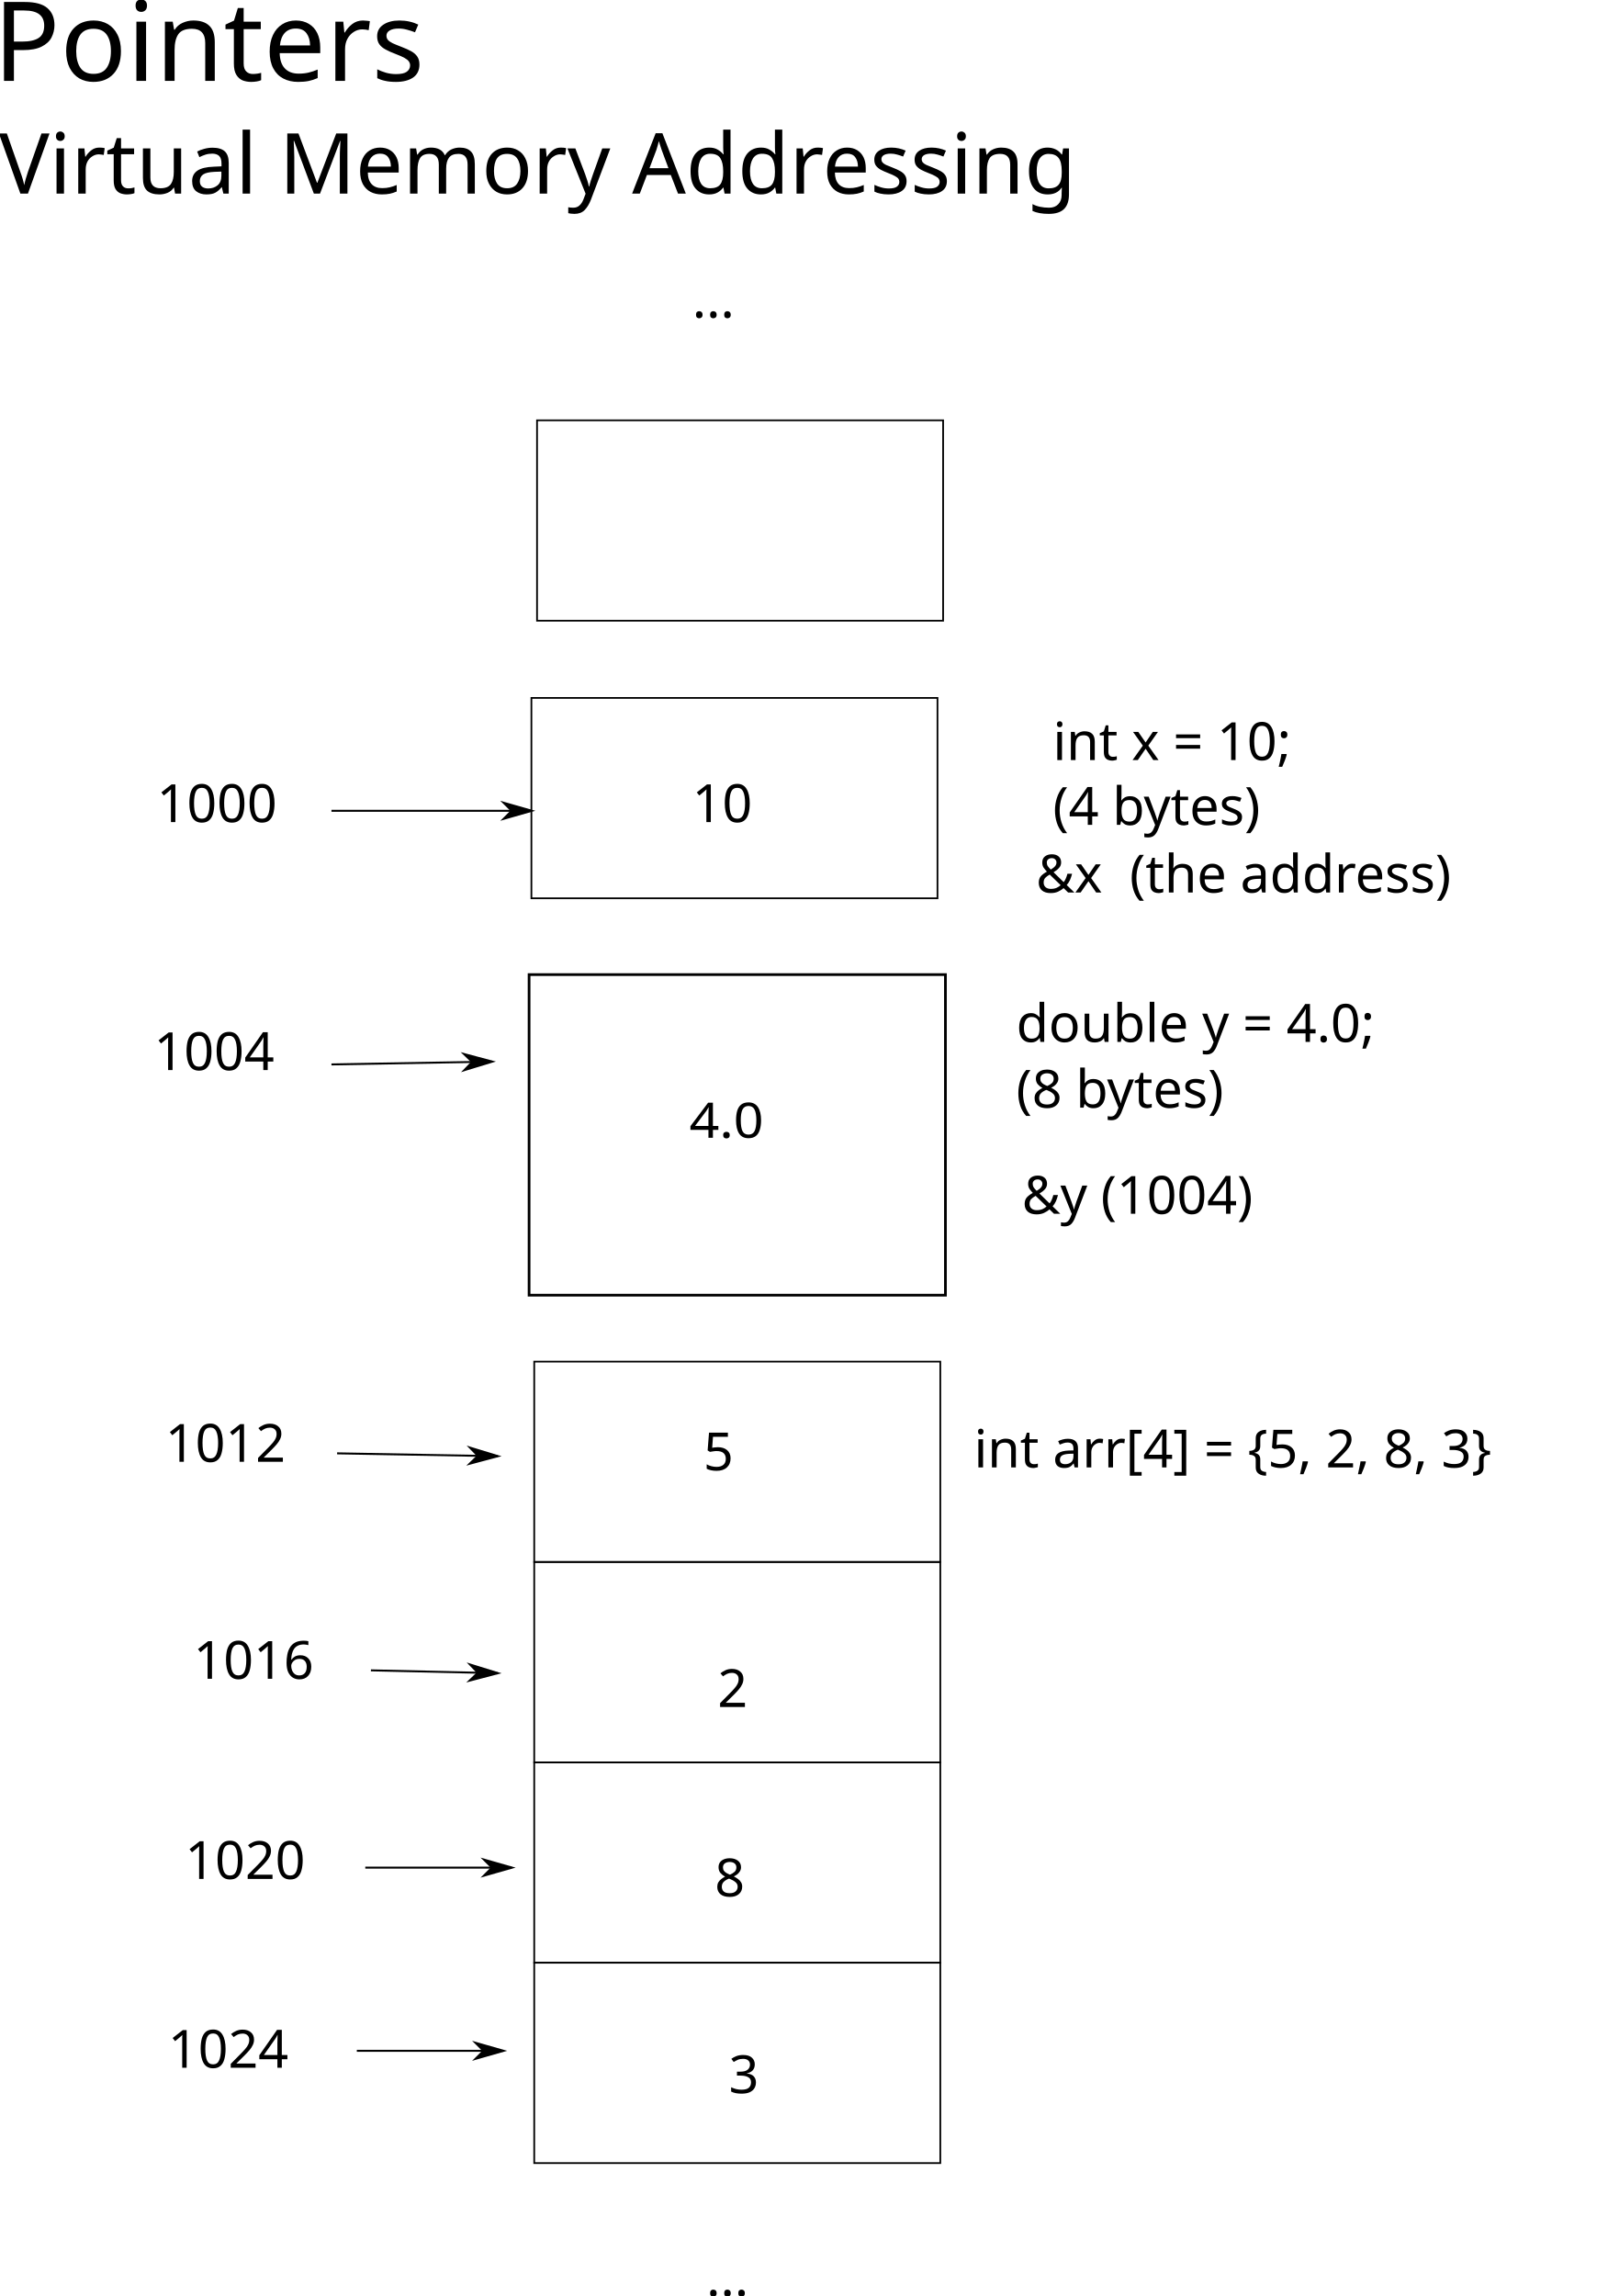
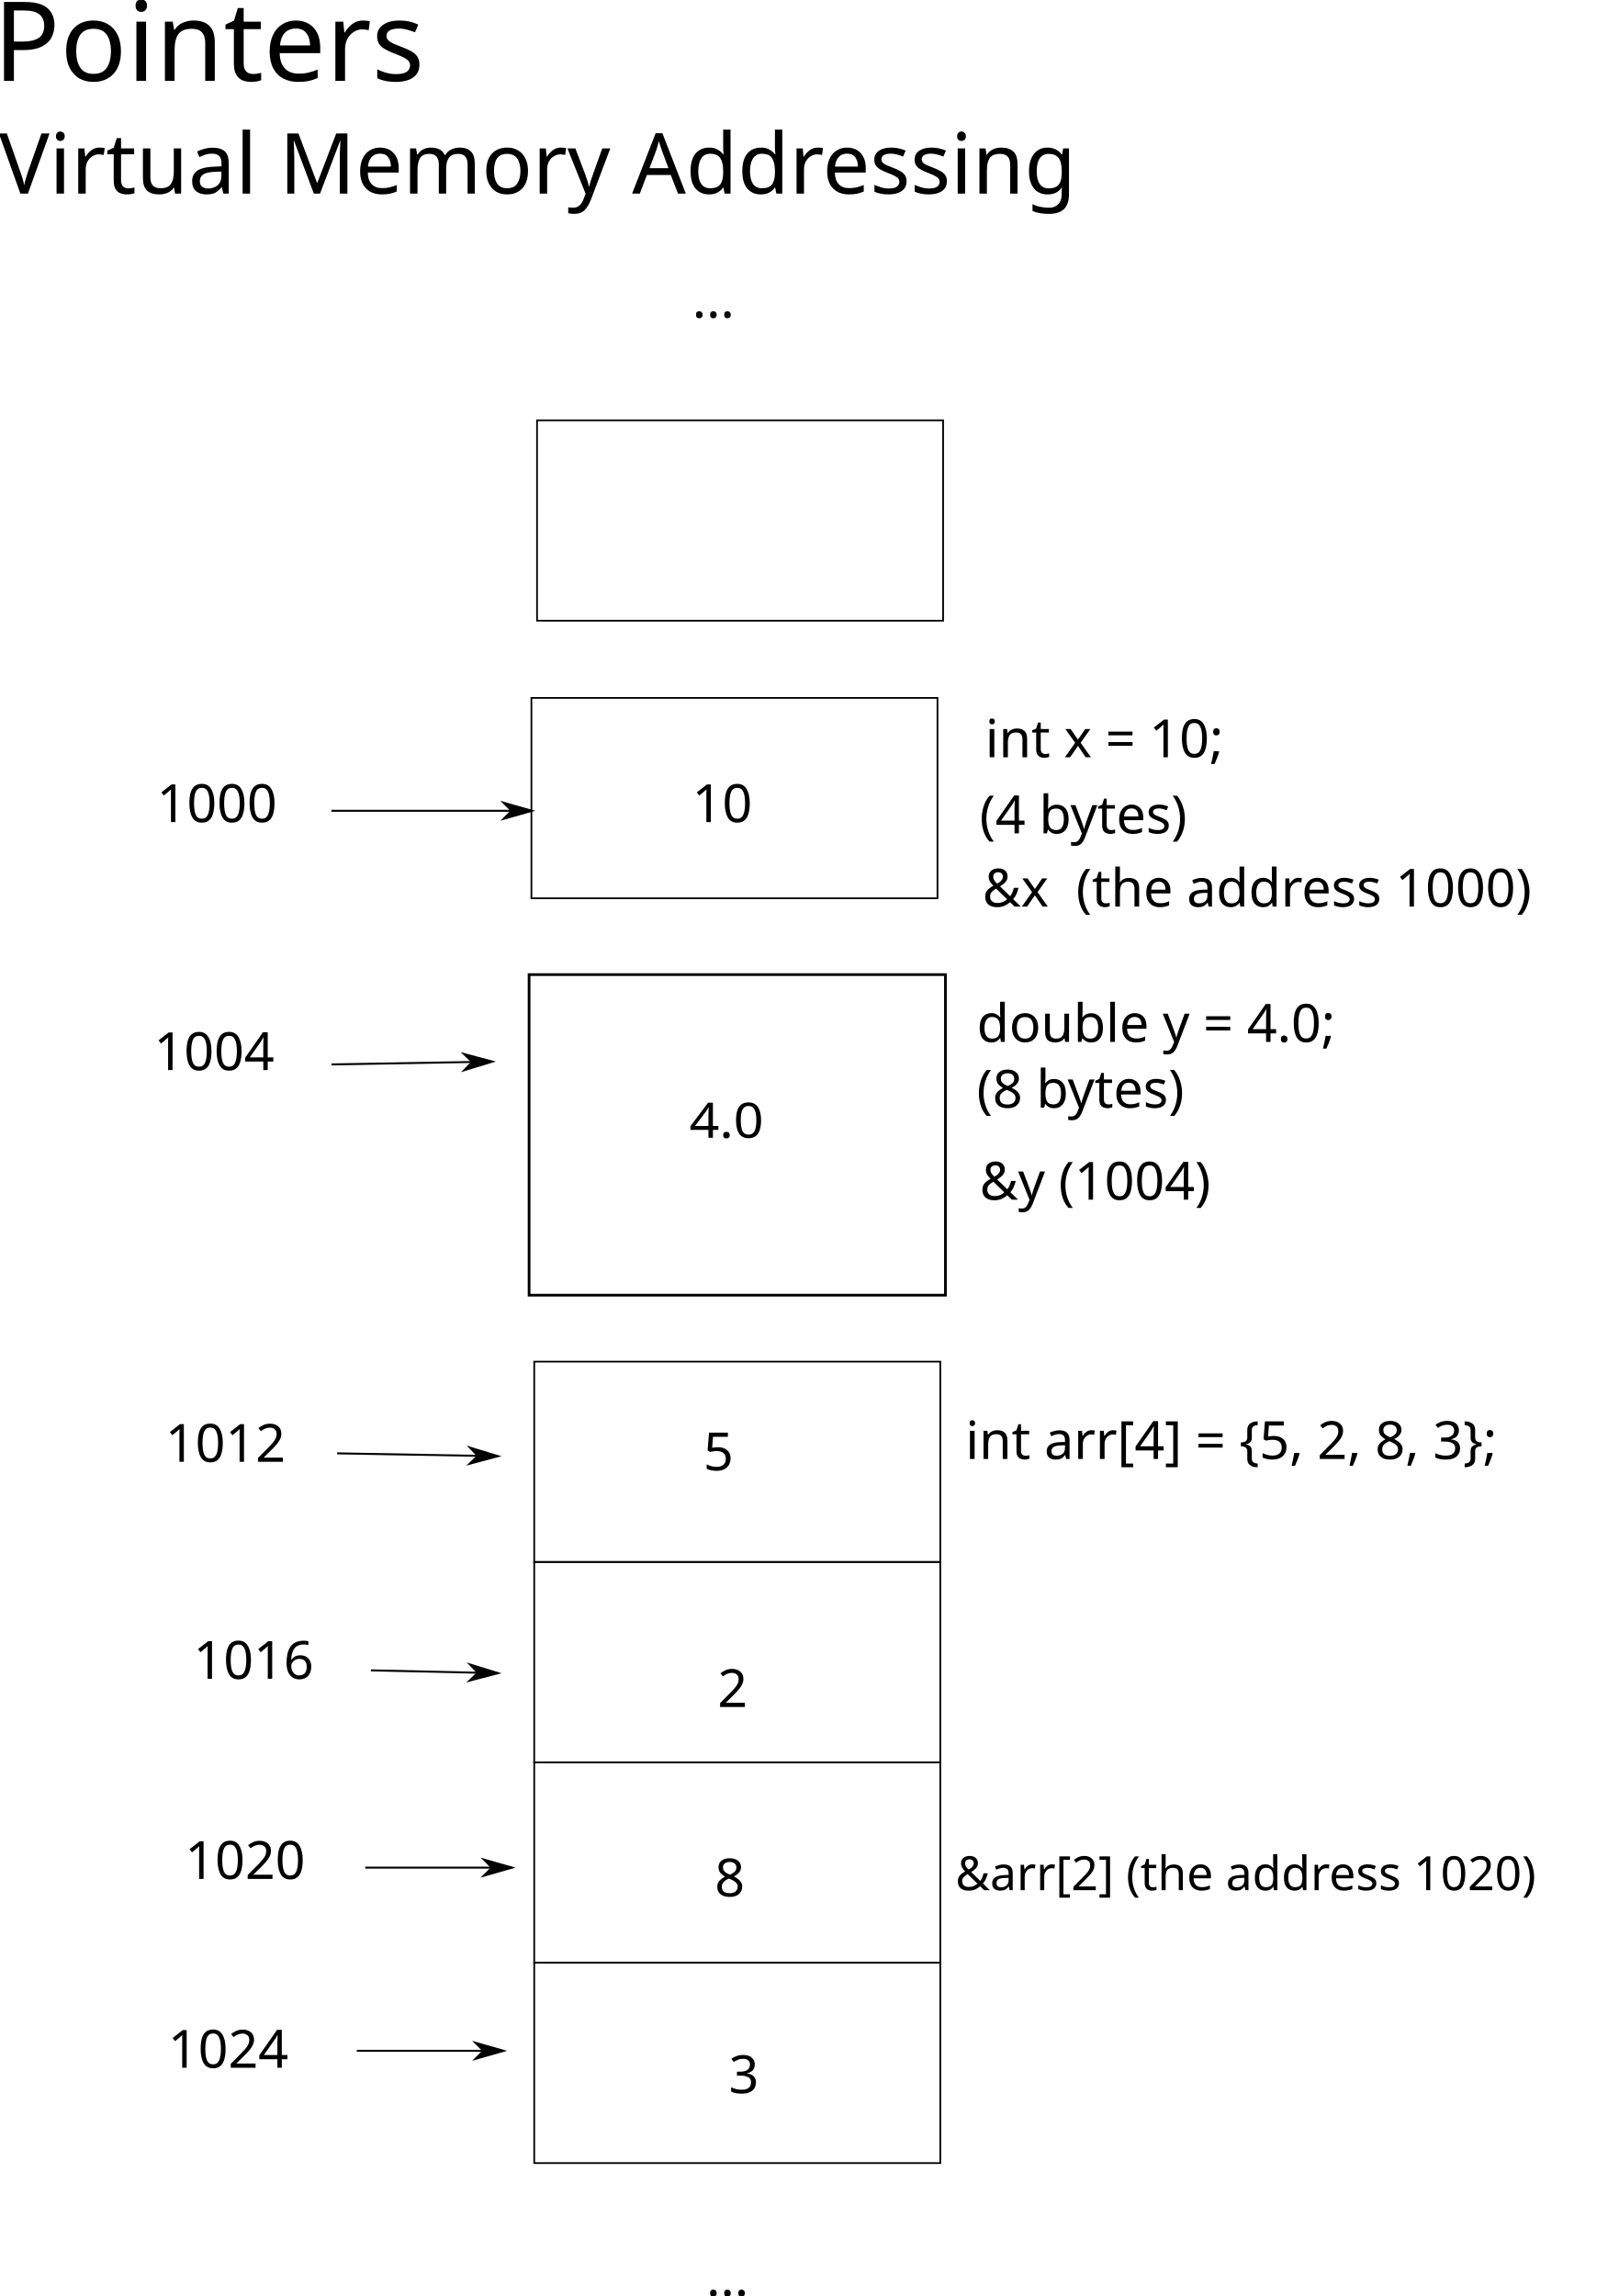
<svg xmlns="http://www.w3.org/2000/svg" width="215.63mm" height="307.934mm" viewBox="0 0 215.63 307.934" version="1.1" id="svg8">
  <defs id="defs2">
    <marker style="overflow:visible" id="marker1424" refX="0" refY="0" orient="auto">
      <path transform="matrix(-0.8,0,0,-0.8,-10,0)" style="fill:#000000;fill-opacity:1;fill-rule:evenodd;stroke:#000000;stroke-width:1pt;stroke-opacity:1" d="M 0,0 5,-5 -12.5,0 5,5 Z" id="path1422" />
    </marker>
    <marker style="overflow:visible" id="marker1376" refX="0" refY="0" orient="auto">
      <path transform="matrix(-0.8,0,0,-0.8,-10,0)" style="fill:#000000;fill-opacity:1;fill-rule:evenodd;stroke:#000000;stroke-width:1pt;stroke-opacity:1" d="M 0,0 5,-5 -12.5,0 5,5 Z" id="path1374" />
    </marker>
    <marker style="overflow:visible" id="marker1334" refX="0" refY="0" orient="auto">
      <path transform="matrix(-0.8,0,0,-0.8,-10,0)" style="fill:#000000;fill-opacity:1;fill-rule:evenodd;stroke:#000000;stroke-width:1pt;stroke-opacity:1" d="M 0,0 5,-5 -12.5,0 5,5 Z" id="path1332" />
    </marker>
    <marker style="overflow:visible" id="marker1208" refX="0" refY="0" orient="auto">
      <path transform="matrix(-0.8,0,0,-0.8,-10,0)" style="fill:#000000;fill-opacity:1;fill-rule:evenodd;stroke:#000000;stroke-width:1pt;stroke-opacity:1" d="M 0,0 5,-5 -12.5,0 5,5 Z" id="path1206" />
    </marker>
    <marker style="overflow:visible" id="marker1149" refX="0" refY="0" orient="auto">
      <path transform="matrix(-0.8,0,0,-0.8,-10,0)" style="fill:#000000;fill-opacity:1;fill-rule:evenodd;stroke:#000000;stroke-width:1pt;stroke-opacity:1" d="M 0,0 5,-5 -12.5,0 5,5 Z" id="path1147" />
    </marker>
    <marker style="overflow:visible" id="Arrow1Lend" refX="0" refY="0" orient="auto">
      <path transform="matrix(-0.8,0,0,-0.8,-10,0)" style="fill:#000000;fill-opacity:1;fill-rule:evenodd;stroke:#000000;stroke-width:1pt;stroke-opacity:1" d="M 0,0 5,-5 -12.5,0 5,5 Z" id="path858" />
    </marker>
  </defs>
  <g id="layer1" transform="translate(-5.434984,-6.542065)">
    <text xml:space="preserve" style="font-size:14.817px;line-height:1.25;font-family:sans-serif;letter-spacing:0px;word-spacing:0px;stroke-width:0.265" x="5.292" y="32.506" id="text835">
      <tspan id="tspan833" x="5.292" y="32.506" style="font-size:11.289px;stroke-width:0.265">Virtual Memory Addressing</tspan>
    </text>
    <text xml:space="preserve" style="font-size:14.817px;line-height:1.25;font-family:sans-serif;letter-spacing:0px;word-spacing:0px;stroke-width:0.265" x="4.536" y="17.387" id="text841">
      <tspan id="tspan839" x="4.536" y="17.387" style="font-size:14.817px;stroke-width:0.265">Pointers</tspan>
    </text>
    <rect style="fill:none;stroke:#000000;stroke-width:0.229" id="rect843" width="54.465" height="26.873" x="76.711" y="100.146" />
-     <text xml:space="preserve" style="font-size:7.056px;line-height:1.25;font-family:sans-serif;letter-spacing:0px;word-spacing:0px;stroke-width:0.265" x="146.655" y="108.479" id="text847">
-       <tspan id="tspan845" x="146.655" y="108.479" style="stroke-width:0.265">int x = 10;</tspan>
+     <text xml:space="preserve" style="font-size:7.056px;line-height:1.25;font-family:sans-serif;letter-spacing:0px;word-spacing:0px;stroke-width:0.265" x="137.583" y="108.101" id="text847">
+       <tspan id="tspan845" x="137.583" y="108.101" style="stroke-width:0.265">int x = 10;</tspan>
    </text>
    <text xml:space="preserve" style="font-size:7.056px;line-height:1.25;font-family:sans-serif;letter-spacing:0px;word-spacing:0px;stroke-width:0.265" x="98.274" y="116.795" id="text851">
      <tspan id="tspan849" x="98.274" y="116.795" style="stroke-width:0.265">10</tspan>
    </text>
    <path style="fill:none;stroke:#000000;stroke-width:0.265;stroke-linecap:butt;stroke-linejoin:miter;stroke-miterlimit:4;stroke-dasharray:none;stroke-opacity:1;marker-end:url(#Arrow1Lend)" d="M 49.893,115.283 H 76.729" id="path853" />
    <text xml:space="preserve" style="font-size:7.056px;line-height:1.25;font-family:sans-serif;letter-spacing:0px;word-spacing:0px;stroke-width:0.265" x="26.458" y="116.795" id="text1133">
      <tspan id="tspan1131" x="26.458" y="116.795" style="stroke-width:0.265">1000</tspan>
    </text>
    <rect style="fill:none;stroke:#000000;stroke-width:0.362;stroke-miterlimit:4;stroke-dasharray:none" id="rect1135" width="55.844" height="42.993" x="76.399" y="137.254" />
-     <text xml:space="preserve" style="font-size:7.056px;line-height:1.25;font-family:sans-serif;letter-spacing:0px;word-spacing:0px;stroke-width:0.265" x="146.655" y="117.173" id="text1139">
-       <tspan id="tspan1137" x="146.655" y="117.173" style="stroke-width:0.265">(4 bytes)</tspan>
+     <text xml:space="preserve" style="font-size:7.056px;line-height:1.25;font-family:sans-serif;letter-spacing:0px;word-spacing:0px;stroke-width:0.265" x="136.827" y="118.307" id="text1139">
+       <tspan id="tspan1137" x="136.827" y="118.307" style="stroke-width:0.265">(4 bytes)</tspan>
    </text>
    <text xml:space="preserve" style="font-size:7.056px;line-height:1.25;font-family:sans-serif;letter-spacing:0px;word-spacing:0px;stroke-width:0.265" x="26.08" y="150.057" id="text1143">
      <tspan id="tspan1141" x="26.08" y="150.057" style="stroke-width:0.265">1004</tspan>
    </text>
    <path style="fill:none;stroke:#000000;stroke-width:0.265px;stroke-linecap:butt;stroke-linejoin:miter;stroke-opacity:1;marker-end:url(#marker1149)" d="m 49.893,149.301 21.545,-0.378" id="path1145" />
-     <text xml:space="preserve" style="font-size:7.056px;line-height:1.25;font-family:sans-serif;letter-spacing:0px;word-spacing:0px;stroke-width:0.265" x="141.741" y="146.277" id="text1177">
-       <tspan id="tspan1175" x="141.741" y="146.277" style="stroke-width:0.265">double y = 4.0;</tspan>
-       <tspan x="141.741" y="155.096" style="stroke-width:0.265" id="tspan1179">(8 bytes)</tspan>
+     <text xml:space="preserve" style="font-size:7.056px;line-height:1.25;font-family:sans-serif;letter-spacing:0px;word-spacing:0px;stroke-width:0.265" x="136.449" y="146.277" id="text1177">
+       <tspan id="tspan1175" x="136.449" y="146.277" style="stroke-width:0.265">double y = 4.0;</tspan>
+       <tspan x="136.449" y="155.096" style="stroke-width:0.265" id="tspan1179">(8 bytes)</tspan>
    </text>
    <text xml:space="preserve" style="font-size:6.801px;line-height:1.25;font-family:sans-serif;letter-spacing:0px;word-spacing:0px;stroke-width:0.255" x="94.368" y="165.085" id="text1183" transform="scale(1.037389,0.9639588)">
      <tspan id="tspan1181" x="94.368" y="165.085" style="stroke-width:0.255">4.0</tspan>
    </text>
    <rect style="fill:none;stroke:#000000;stroke-width:0.229" id="rect843-5" width="54.465" height="26.873" x="77.089" y="189.159" />
    <text xml:space="preserve" style="font-size:7.056px;line-height:1.25;font-family:sans-serif;letter-spacing:0px;word-spacing:0px;stroke-width:0.265" x="27.592" y="202.595" id="text1202">
      <tspan id="tspan1200" x="27.592" y="202.595" style="stroke-width:0.265">1012</tspan>
    </text>
    <path style="fill:none;stroke:#000000;stroke-width:0.265px;stroke-linecap:butt;stroke-linejoin:miter;stroke-opacity:1;marker-end:url(#marker1208)" d="m 50.649,201.461 21.545,0.378" id="path1204" />
    <rect style="fill:none;stroke:#000000;stroke-width:0.229" id="rect843-5-9" width="54.465" height="26.873" x="77.467" y="62.915" />
    <text xml:space="preserve" style="font-size:7.056px;line-height:1.25;font-family:sans-serif;letter-spacing:0px;word-spacing:0px;stroke-width:0.265" x="98.274" y="49.137" id="text1257">
      <tspan id="tspan1255" x="98.274" y="49.137" style="stroke-width:0.265">...</tspan>
    </text>
    <text xml:space="preserve" style="font-size:7.056px;line-height:1.25;font-family:sans-serif;letter-spacing:0px;word-spacing:0px;stroke-width:0.265" x="100.164" y="314.476" id="text1261">
      <tspan id="tspan1259" x="100.164" y="314.476" style="stroke-width:0.265">...</tspan>
    </text>
-     <text xml:space="preserve" style="font-size:7.056px;line-height:1.25;font-family:sans-serif;letter-spacing:0px;word-spacing:0px;stroke-width:0.265" x="144.387" y="126.244" id="text1265">
-       <tspan id="tspan1263" x="144.387" y="126.244" style="stroke-width:0.265">&amp;x  (the address)</tspan>
+     <text xml:space="preserve" style="font-size:7.056px;line-height:1.25;font-family:sans-serif;letter-spacing:0px;word-spacing:0px;stroke-width:0.265" x="137.205" y="128.134" id="text1265">
+       <tspan id="tspan1263" x="137.205" y="128.134" style="stroke-width:0.265">&amp;x  (the address 1000)</tspan>
    </text>
-     <text xml:space="preserve" style="font-size:7.056px;line-height:1.25;font-family:sans-serif;letter-spacing:0px;word-spacing:0px;stroke-width:0.265" x="142.497" y="169.333" id="text1269">
-       <tspan id="tspan1267" x="142.497" y="169.333" style="stroke-width:0.265">&amp;y (1004)</tspan>
+     <text xml:space="preserve" style="font-size:7.056px;line-height:1.25;font-family:sans-serif;letter-spacing:0px;word-spacing:0px;stroke-width:0.265" x="136.827" y="167.443" id="text1269">
+       <tspan id="tspan1267" x="136.827" y="167.443" style="stroke-width:0.265">&amp;y (1004)</tspan>
    </text>
-     <text xml:space="preserve" style="font-size:7.056px;line-height:1.25;font-family:sans-serif;letter-spacing:0px;word-spacing:0px;stroke-width:0.265" x="136.071" y="203.351" id="text1273">
-       <tspan id="tspan1271" x="136.071" y="203.351" style="stroke-width:0.265">int arr[4] = {5, 2, 8, 3}</tspan>
+     <text xml:space="preserve" style="font-size:7.056px;line-height:1.25;font-family:sans-serif;letter-spacing:0px;word-spacing:0px;stroke-width:0.265" x="134.938" y="202.217" id="text1273">
+       <tspan id="tspan1271" x="134.938" y="202.217" style="stroke-width:0.265">int arr[4] = {5, 2, 8, 3};</tspan>
    </text>
    <text xml:space="preserve" style="font-size:7.056px;line-height:1.25;font-family:sans-serif;letter-spacing:0px;word-spacing:0px;stroke-width:0.265" x="99.786" y="203.729" id="text1277">
      <tspan id="tspan1275" x="99.786" y="203.729" style="stroke-width:0.265">5</tspan>
    </text>
    <rect style="fill:none;stroke:#000000;stroke-width:0.229" id="rect843-5-7" width="54.465" height="26.873" x="77.089" y="216.032" />
    <text xml:space="preserve" style="font-size:7.056px;line-height:1.25;font-family:sans-serif;letter-spacing:0px;word-spacing:0px;stroke-width:0.265" x="101.676" y="235.479" id="text1296">
      <tspan id="tspan1294" x="101.676" y="235.479" style="stroke-width:0.265">2</tspan>
    </text>
    <rect style="fill:none;stroke:#000000;stroke-width:0.229" id="rect843-5-2" width="54.465" height="26.873" x="77.089" y="242.904" />
    <text xml:space="preserve" style="font-size:7.056px;line-height:1.25;font-family:sans-serif;letter-spacing:0px;word-spacing:0px;stroke-width:0.265" x="101.298" y="260.876" id="text1306">
      <tspan id="tspan1304" x="101.298" y="260.876" style="stroke-width:0.265">8</tspan>
    </text>
    <rect style="fill:none;stroke:#000000;stroke-width:0.229" id="rect843-5-76" width="54.465" height="26.873" x="77.089" y="269.777" />
    <text xml:space="preserve" style="font-size:7.056px;line-height:1.25;font-family:sans-serif;letter-spacing:0px;word-spacing:0px;stroke-width:0.265" x="103.188" y="287.262" id="text1316">
      <tspan id="tspan1314" x="103.188" y="287.262" style="stroke-width:0.265">3</tspan>
    </text>
    <text xml:space="preserve" style="font-size:7.056px;line-height:1.25;font-family:sans-serif;letter-spacing:0px;word-spacing:0px;stroke-width:0.265" x="31.372" y="231.699" id="text1320">
      <tspan id="tspan1318" x="31.372" y="231.699" style="stroke-width:0.265">1016</tspan>
    </text>
    <text xml:space="preserve" style="font-size:7.056px;line-height:1.25;font-family:sans-serif;letter-spacing:0px;word-spacing:0px;stroke-width:0.265" x="30.238" y="258.536" id="text1324">
      <tspan id="tspan1322" x="30.238" y="258.536" style="stroke-width:0.265">1020</tspan>
    </text>
    <text xml:space="preserve" style="font-size:7.056px;line-height:1.25;font-family:sans-serif;letter-spacing:0px;word-spacing:0px;stroke-width:0.265" x="27.97" y="283.86" id="text1328">
      <tspan id="tspan1326" x="27.97" y="283.86" style="stroke-width:0.265">1024</tspan>
    </text>
    <path style="fill:none;stroke:#000000;stroke-width:0.265px;stroke-linecap:butt;stroke-linejoin:miter;stroke-opacity:1;marker-end:url(#marker1334)" d="m 55.185,230.565 17.009,0.378" id="path1330" />
    <path style="fill:none;stroke:#000000;stroke-width:0.265px;stroke-linecap:butt;stroke-linejoin:miter;stroke-opacity:1;marker-end:url(#marker1376)" d="m 54.429,257.024 h 19.655" id="path1372" />
    <path style="fill:none;stroke:#000000;stroke-width:0.265px;stroke-linecap:butt;stroke-linejoin:miter;stroke-opacity:1;marker-end:url(#marker1424)" d="M 53.295,281.592 H 72.949" id="path1420" />
+     <text xml:space="preserve" style="font-style:normal;font-weight:normal;font-size:4.233px;line-height:1.25;font-family:sans-serif;letter-spacing:0px;word-spacing:0px;fill:#000000;fill-opacity:1;stroke:none;stroke-width:0.265" x="133.569" y="260.048" id="text920">
+       <tspan id="tspan918" x="133.569" y="260.048" style="font-size:6.35px;stroke-width:0.265">&amp;arr[2] (the address 1020)</tspan>
+     </text>
  </g>
</svg>
